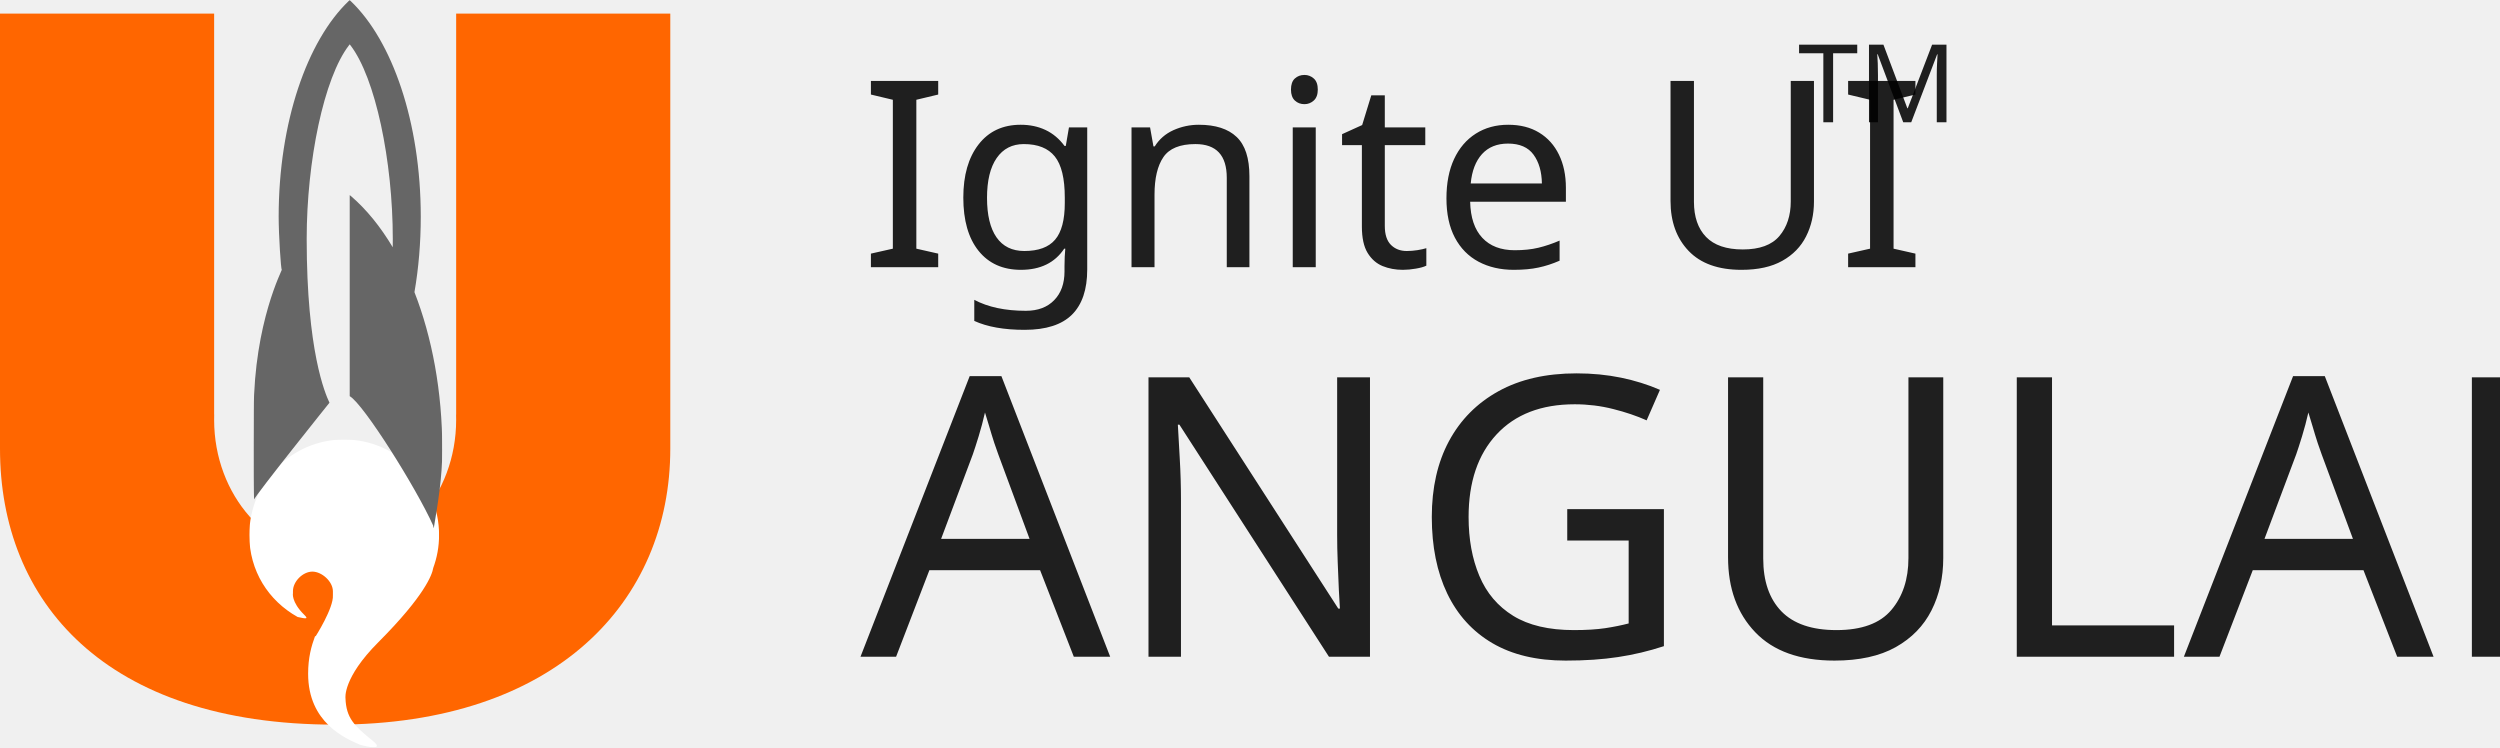
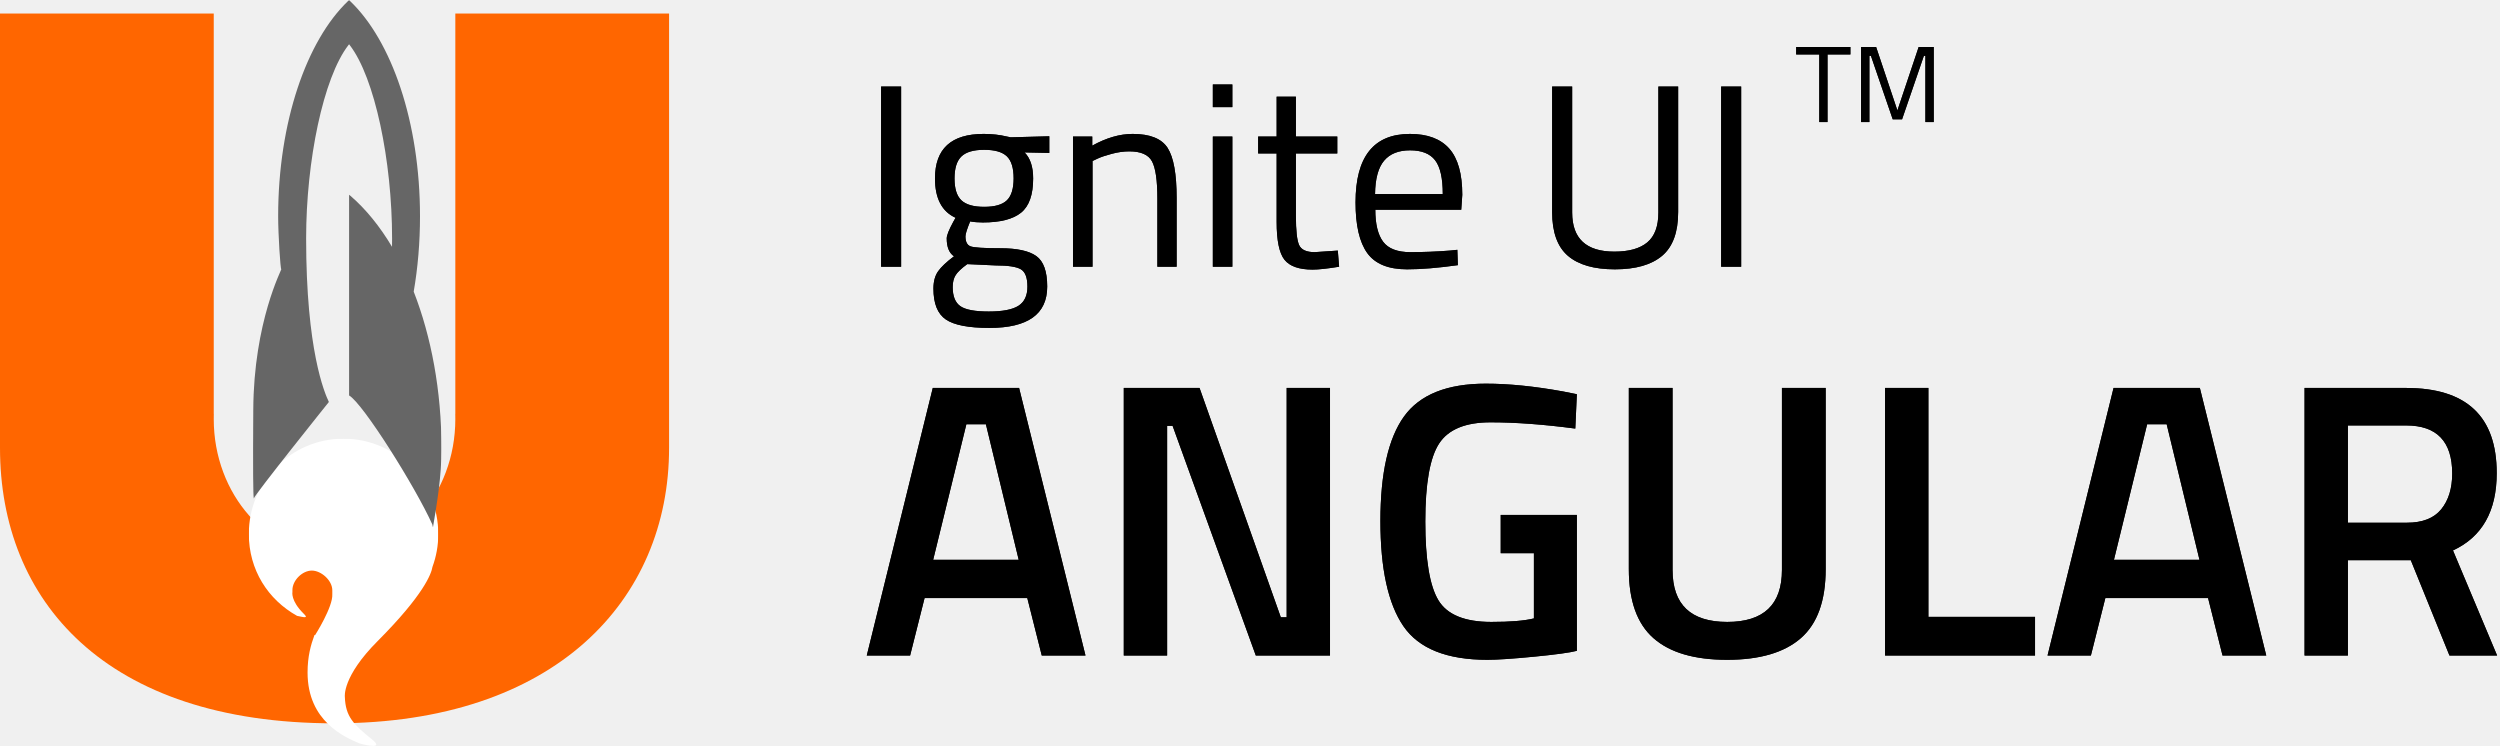
- <svg xmlns="http://www.w3.org/2000/svg" xmlns:xlink="http://www.w3.org/1999/xlink" width="552" height="165" viewBox="0 0 552 165">
+ <svg xmlns="http://www.w3.org/2000/svg" xmlns:xlink="http://www.w3.org/1999/xlink" width="553" height="165" viewBox="0 0 553 165">
  <defs>
-     <polygon id="igniteui-angular_logo-a" points=".042 .037 41.948 .037 41.948 68 .042 68" />
-     <polygon id="igniteui-angular_logo-c" points=".974 .025 42.661 .025 42.661 116.656 .974 116.656" />
+     <path id="igniteui-angular_logo-a" d="M4.896,65 L4.896,25.141 L9.331,25.141 L9.331,65 L4.896,65 Z M28.858,78.536 C24.25,78.536 21.034,77.912 19.21,76.664 C17.386,75.416 16.474,73.141 16.474,69.838 C16.474,68.264 16.819,66.987 17.51,66.008 C18.202,65.029 19.373,63.925 21.024,62.696 C19.949,61.966 19.411,60.642 19.411,58.722 C19.411,58.069 19.891,56.859 20.851,55.093 L21.37,54.171 C18.336,52.789 16.819,49.89 16.819,45.474 C16.819,38.907 20.41,35.624 27.59,35.624 C29.434,35.624 31.142,35.816 32.717,36.2 L33.581,36.373 L42.106,36.142 L42.106,39.829 L36.634,39.714 C37.901,40.981 38.534,42.901 38.534,45.474 C38.534,49.083 37.642,51.608 35.856,53.048 C34.07,54.488 31.258,55.208 27.418,55.208 C26.381,55.208 25.44,55.131 24.595,54.978 C23.904,56.667 23.558,57.762 23.558,58.261 C23.558,59.451 23.923,60.19 24.653,60.478 C25.382,60.766 27.59,60.91 31.277,60.91 C34.963,60.91 37.613,61.486 39.226,62.638 C40.838,63.79 41.645,66.037 41.645,69.378 C41.645,75.483 37.382,78.536 28.858,78.536 Z M20.736,69.493 C20.736,71.528 21.302,72.939 22.435,73.726 C23.568,74.514 25.661,74.907 28.714,74.907 C31.766,74.907 33.955,74.485 35.28,73.64 C36.605,72.795 37.267,71.384 37.267,69.406 C37.267,67.429 36.787,66.152 35.827,65.576 C34.867,65 32.986,64.712 30.182,64.712 L23.962,64.424 C22.694,65.346 21.84,66.152 21.398,66.843 C20.957,67.534 20.736,68.418 20.736,69.493 Z M21.139,45.474 C21.139,47.739 21.648,49.352 22.666,50.312 C23.683,51.272 25.363,51.752 27.706,51.752 C30.048,51.752 31.718,51.272 32.717,50.312 C33.715,49.352 34.214,47.73 34.214,45.445 C34.214,43.16 33.715,41.538 32.717,40.578 C31.718,39.618 30.048,39.138 27.706,39.138 C25.363,39.138 23.683,39.627 22.666,40.606 C21.648,41.586 21.139,43.208 21.139,45.474 Z M51.667,65 L47.347,65 L47.347,36.2 L51.61,36.2 L51.61,38.216 C54.72,36.488 57.696,35.624 60.538,35.624 C64.378,35.624 66.96,36.661 68.285,38.734 C69.61,40.808 70.272,44.494 70.272,49.794 L70.272,65 L66.01,65 L66.01,49.909 C66.01,45.915 65.616,43.179 64.829,41.701 C64.042,40.222 62.362,39.483 59.789,39.483 C58.56,39.483 57.264,39.666 55.901,40.03 C54.538,40.395 53.491,40.75 52.762,41.096 L51.667,41.614 L51.667,65 Z M78.278,65 L78.278,36.2 L82.598,36.2 L82.598,65 L78.278,65 Z M78.278,29.691 L78.278,24.68 L82.598,24.68 L82.598,29.691 L78.278,29.691 Z M105.811,39.944 L96.653,39.944 L96.653,53.71 C96.653,57.013 96.893,59.182 97.373,60.219 C97.853,61.256 98.995,61.774 100.8,61.774 L105.926,61.429 L106.214,65 C103.642,65.422 101.683,65.634 100.339,65.634 C97.344,65.634 95.27,64.904 94.118,63.445 C92.966,61.986 92.39,59.202 92.39,55.093 L92.39,39.944 L88.301,39.944 L88.301,36.2 L92.39,36.2 L92.39,27.387 L96.653,27.387 L96.653,36.2 L105.811,36.2 L105.811,39.944 Z M130.694,61.429 L132.365,61.256 L132.48,64.654 C128.102,65.269 124.358,65.576 121.248,65.576 C117.101,65.576 114.163,64.376 112.435,61.976 C110.707,59.576 109.843,55.842 109.843,50.773 C109.843,40.674 113.856,35.624 121.882,35.624 C125.76,35.624 128.659,36.709 130.579,38.878 C132.499,41.048 133.459,44.456 133.459,49.102 L133.229,52.386 L114.221,52.386 C114.221,55.573 114.797,57.934 115.949,59.47 C117.101,61.006 119.107,61.774 121.968,61.774 C124.829,61.774 127.738,61.659 130.694,61.429 Z M129.139,48.93 C129.139,45.397 128.573,42.901 127.44,41.442 C126.307,39.982 124.464,39.253 121.91,39.253 C119.357,39.253 117.437,40.021 116.15,41.557 C114.864,43.093 114.202,45.55 114.163,48.93 L129.139,48.93 Z M157.766,53.019 C157.766,58.779 160.877,61.659 167.098,61.659 C170.323,61.659 172.752,60.978 174.384,59.614 C176.016,58.251 176.832,56.053 176.832,53.019 L176.832,25.141 L181.21,25.141 L181.21,52.904 C181.21,57.358 180.029,60.584 177.667,62.581 C175.306,64.578 171.821,65.576 167.213,65.576 C162.605,65.576 159.139,64.578 156.816,62.581 C154.493,60.584 153.331,57.358 153.331,52.904 L153.331,25.141 L157.766,25.141 L157.766,53.019 Z M190.714,65 L190.714,25.141 L195.149,25.141 L195.149,65 L190.714,65 Z" />
+     <path id="igniteui-angular_logo-b" d="M1.728,98 L16.33,38.816 L35.424,38.816 L50.112,98 L40.435,98 L37.238,85.299 L14.515,85.299 L11.318,98 L1.728,98 Z M23.76,46.851 L16.416,76.832 L35.338,76.832 L28.08,46.851 L23.76,46.851 Z M58.579,98 L58.579,38.816 L75.341,38.816 L93.312,89.533 L94.608,89.533 L94.608,38.816 L104.198,38.816 L104.198,98 L87.782,98 L69.379,47.197 L68.17,47.197 L68.17,98 L58.579,98 Z M141.955,75.363 L141.955,66.896 L158.803,66.896 L158.803,96.963 C157.248,97.366 154.094,97.798 149.342,98.259 C144.59,98.72 141.149,98.95 139.018,98.95 C130.032,98.95 123.84,96.474 120.442,91.52 C117.043,86.566 115.344,78.805 115.344,68.235 C115.344,57.666 117.086,49.962 120.571,45.123 C124.056,40.285 130.09,37.866 138.672,37.866 C143.741,37.866 149.443,38.442 155.779,39.594 L158.803,40.198 L158.458,47.802 C151.488,46.88 145.238,46.419 139.709,46.419 C134.179,46.419 130.392,47.974 128.347,51.085 C126.302,54.195 125.28,59.955 125.28,68.365 C125.28,76.774 126.245,82.578 128.174,85.774 C130.104,88.971 134.006,90.57 139.882,90.57 C144.086,90.57 147.226,90.31 149.299,89.792 L149.299,75.363 L141.955,75.363 Z M179.971,79.078 C179.971,86.739 184.003,90.57 192.067,90.57 C200.131,90.57 204.163,86.739 204.163,79.078 L204.163,38.816 L213.84,38.816 L213.84,78.906 C213.84,85.875 212.011,90.958 208.354,94.155 C204.696,97.352 199.253,98.95 192.024,98.95 C184.795,98.95 179.366,97.352 175.738,94.155 C172.109,90.958 170.294,85.875 170.294,78.906 L170.294,38.816 L179.971,38.816 L179.971,79.078 Z M260.15,98 L226.973,98 L226.973,38.816 L236.563,38.816 L236.563,89.446 L260.15,89.446 L260.15,98 Z M262.915,98 L277.517,38.816 L296.611,38.816 L311.299,98 L301.622,98 L298.426,85.299 L275.702,85.299 L272.506,98 L262.915,98 Z M284.947,46.851 L277.603,76.832 L296.525,76.832 L289.267,46.851 L284.947,46.851 Z M329.357,76.918 L329.357,98 L319.766,98 L319.766,38.816 L342.23,38.816 C355.594,38.816 362.275,45.094 362.275,57.651 C362.275,66.061 359.05,71.763 352.598,74.758 L362.362,98 L351.821,98 L343.267,76.918 L329.357,76.918 Z M352.426,57.738 C352.426,50.653 349.027,47.11 342.23,47.11 L329.357,47.11 L329.357,68.624 L342.403,68.624 C345.859,68.624 348.394,67.63 350.006,65.643 C351.619,63.656 352.426,61.021 352.426,57.738 Z" />
+     <path id="igniteui-angular_logo-c" d="M0.312,12.048 L0.312,10.392 L12.312,10.392 L12.312,12.048 L7.248,12.048 L7.248,27 L5.424,27 L5.424,12.048 L0.312,12.048 Z M14.664,27 L14.664,10.392 L18,10.392 L22.704,24.432 L27.408,10.392 L30.744,10.392 L30.744,27 L28.896,27 L28.896,12.36 L28.56,12.36 L23.736,26.4 L21.672,26.4 L16.848,12.36 L16.512,12.36 L16.512,27 L14.664,27 Z" />
+     <polygon id="igniteui-angular_logo-d" points=".042 .037 41.948 .037 41.948 68 .042 68" />
+     <polygon id="igniteui-angular_logo-f" points=".974 .025 42.661 .025 42.661 116.656 .974 116.656" />
  </defs>
-   <g fill="none" fill-rule="evenodd">
-     <g fill="#000" fill-opacity=".87" transform="translate(190 -6)">
-       <text font-family="TitilliumWeb-Regular, Titillium Web" font-size="57.6">
-         <tspan x="0" y="65">Ignite UI</tspan>
-       </text>
-       <text font-family="TitilliumWeb-SemiBold, Titillium Web" font-size="86.4" font-weight="500">
-         <tspan x="0" y="151">ANGULAR</tspan>
-       </text>
-       <text font-family="TitilliumWeb-Regular, Titillium Web" font-size="24">
-         <tspan x="207" y="33">TM</tspan>
-       </text>
+   <g fill="none" fill-rule="evenodd" transform="translate(0 -6)">
+     <g fill="#000" transform="translate(190)">
+       <use xlink:href="#igniteui-angular_logo-a" />
+       <use fill-opacity=".87" xlink:href="#igniteui-angular_logo-a" />
+       <g transform="translate(0 53)">
+         <use xlink:href="#igniteui-angular_logo-b" />
+         <use fill-opacity=".87" xlink:href="#igniteui-angular_logo-b" />
+       </g>
+       <g transform="translate(207 6)">
+         <use xlink:href="#igniteui-angular_logo-c" />
+         <use fill-opacity=".87" xlink:href="#igniteui-angular_logo-c" />
+       </g>
    </g>
-     <path fill="#F60" d="M47.281,92.703 C47.281,92.309 47.281,91.929 47.294,91.549 L47.281,91.549 L47.281,92.703 Z M47.281,92.703 L47.281,91.549 L47.281,42.25 L47.281,3 L0,3 L0,99.065 L0,99.092 C0,132.74 23.123,160 73.993,160 C122.807,160 148,132.74 148,99.092 L148,99.065 L148,3 L100.719,3 L100.719,42.25 L100.719,91.549 L100.719,92.703 C100.719,109.363 88.758,122.875 73.993,122.875 C59.242,122.875 47.281,109.363 47.281,92.703 Z M100.719,91.549 L100.706,91.549 C100.719,91.929 100.719,92.309 100.719,92.703 L100.719,91.549 Z" />
-     <g transform="translate(55 97)">
-       <mask id="igniteui-angular_logo-b" fill="#fff">
-         <use xlink:href="#igniteui-angular_logo-a" />
+     <path fill="#F60" fill-rule="nonzero" d="M47.281,98.703 C47.281,98.309 47.281,97.929 47.294,97.549 L47.281,97.549 L47.281,98.703 Z M47.281,98.703 L47.281,97.549 L47.281,48.25 L47.281,9 L0,9 L0,105.065 L0,105.092 C0,138.74 23.123,166 73.993,166 C122.807,166 148,138.74 148,105.092 L148,105.065 L148,9 L100.719,9 L100.719,48.25 L100.719,97.549 L100.719,98.703 C100.719,115.363 88.758,128.875 73.993,128.875 C59.242,128.875 47.281,115.363 47.281,98.703 Z M100.719,97.549 L100.706,97.549 C100.719,97.929 100.719,98.309 100.719,98.703 L100.719,97.549 Z" />
+     <g transform="translate(55 103)">
+       <mask id="igniteui-angular_logo-e" fill="#fff">
+         <use xlink:href="#igniteui-angular_logo-d" />
      </mask>
-       <path fill="#FFF" d="M41.948,21.117 C41.948,9.479 32.566,0.037 20.969,0.037 C9.424,0.037 0.042,9.479 0.042,21.117 C0.042,29.068 4.277,35.633 10.714,39.229 C12.278,39.556 13.32,39.844 12.174,38.745 C9.255,35.868 9.685,33.946 9.685,33.946 L9.685,33.514 C9.685,31.37 11.887,29.212 13.972,29.212 C16.057,29.212 18.506,31.396 18.506,33.567 L18.506,34.443 C18.676,37.254 14.688,43.505 14.688,43.505 L14.571,43.44 C13.75,45.65 13.034,48.2 13.034,51.77 C13.034,62.584 21.282,66.05 24.487,67.436 C26.259,67.933 29.986,68.744 27.263,66.534 C23.236,63.29 21.425,61.538 21.282,57.157 C21.282,57.157 20.63,52.724 28.527,44.813 C38.768,34.534 40.423,29.892 40.658,28.401 C41.492,26.139 41.948,23.707 41.948,21.117" mask="url(#igniteui-angular_logo-b)" />
+       <path fill="#FFF" fill-rule="nonzero" d="M41.948,21.117 C41.948,9.479 32.566,0.037 20.969,0.037 C9.424,0.037 0.042,9.479 0.042,21.117 C0.042,29.068 4.277,35.633 10.714,39.229 C12.278,39.556 13.32,39.844 12.174,38.745 C9.255,35.868 9.685,33.946 9.685,33.946 L9.685,33.514 C9.685,31.37 11.887,29.212 13.972,29.212 C16.057,29.212 18.506,31.396 18.506,33.567 L18.506,34.443 C18.676,37.254 14.688,43.505 14.688,43.505 L14.571,43.44 C13.75,45.65 13.034,48.2 13.034,51.77 C13.034,62.584 21.282,66.05 24.487,67.436 C26.259,67.933 29.986,68.744 27.263,66.534 C23.236,63.29 21.425,61.538 21.282,57.157 C21.282,57.157 20.63,52.724 28.527,44.813 C38.768,34.534 40.423,29.892 40.658,28.401 C41.492,26.139 41.948,23.707 41.948,21.117" mask="url(#igniteui-angular_logo-e)" />
    </g>
-     <g transform="translate(55)">
-       <mask id="igniteui-angular_logo-d" fill="#fff">
-         <use xlink:href="#igniteui-angular_logo-c" />
+     <g transform="translate(55 6)">
+       <mask id="igniteui-angular_logo-g" fill="#fff">
+         <use xlink:href="#igniteui-angular_logo-f" />
      </mask>
-       <path fill="#666" d="M40.641,116.038 L40.654,116.157 L40.772,116.656 C41.697,111.148 42.661,105.337 42.661,99.316 C42.661,86.433 40.394,74.457 36.511,64.506 C37.423,59.26 37.905,53.66 37.905,47.836 C37.905,27.013 31.624,9.003 22.451,0.248 L22.217,0.024 L21.969,0.248 C12.822,9.003 6.528,27.013 6.528,47.836 C6.528,51.859 7.023,59.55 7.219,59.536 C7.401,59.536 1.134,71.052 1.016,90.719 C0.925,104.115 0.99,109.478 1.134,110.267 C1.264,109.478 17.747,88.918 17.747,88.918 C16.783,86.893 12.717,77.481 12.717,52.753 C12.717,35.584 16.509,17.167 22.073,9.976 L22.217,9.792 L22.36,9.976 C27.911,17.167 31.729,35.584 31.729,52.753 L31.716,54.594 C29.018,50.071 25.93,46.259 22.529,43.327 L22.217,43.078 L22.217,87.472 C25.279,89.22 36.876,107.677 40.641,116.038" mask="url(#igniteui-angular_logo-d)" />
+       <path fill="#666" fill-rule="nonzero" d="M40.641,116.038 L40.654,116.157 L40.772,116.656 C41.697,111.148 42.661,105.337 42.661,99.316 C42.661,86.433 40.394,74.457 36.511,64.506 C37.423,59.26 37.905,53.66 37.905,47.836 C37.905,27.013 31.624,9.003 22.451,0.248 L22.217,0.024 L21.969,0.248 C12.822,9.003 6.528,27.013 6.528,47.836 C6.528,51.859 7.023,59.55 7.219,59.536 C7.401,59.536 1.134,71.052 1.016,90.719 C0.925,104.115 0.99,109.478 1.134,110.267 C1.264,109.478 17.747,88.918 17.747,88.918 C16.783,86.893 12.717,77.481 12.717,52.753 C12.717,35.584 16.509,17.167 22.073,9.976 L22.217,9.792 L22.36,9.976 C27.911,17.167 31.729,35.584 31.729,52.753 L31.716,54.594 C29.018,50.071 25.93,46.259 22.529,43.327 L22.217,43.078 L22.217,87.472 C25.279,89.22 36.876,107.677 40.641,116.038" mask="url(#igniteui-angular_logo-g)" />
    </g>
  </g>
</svg>
